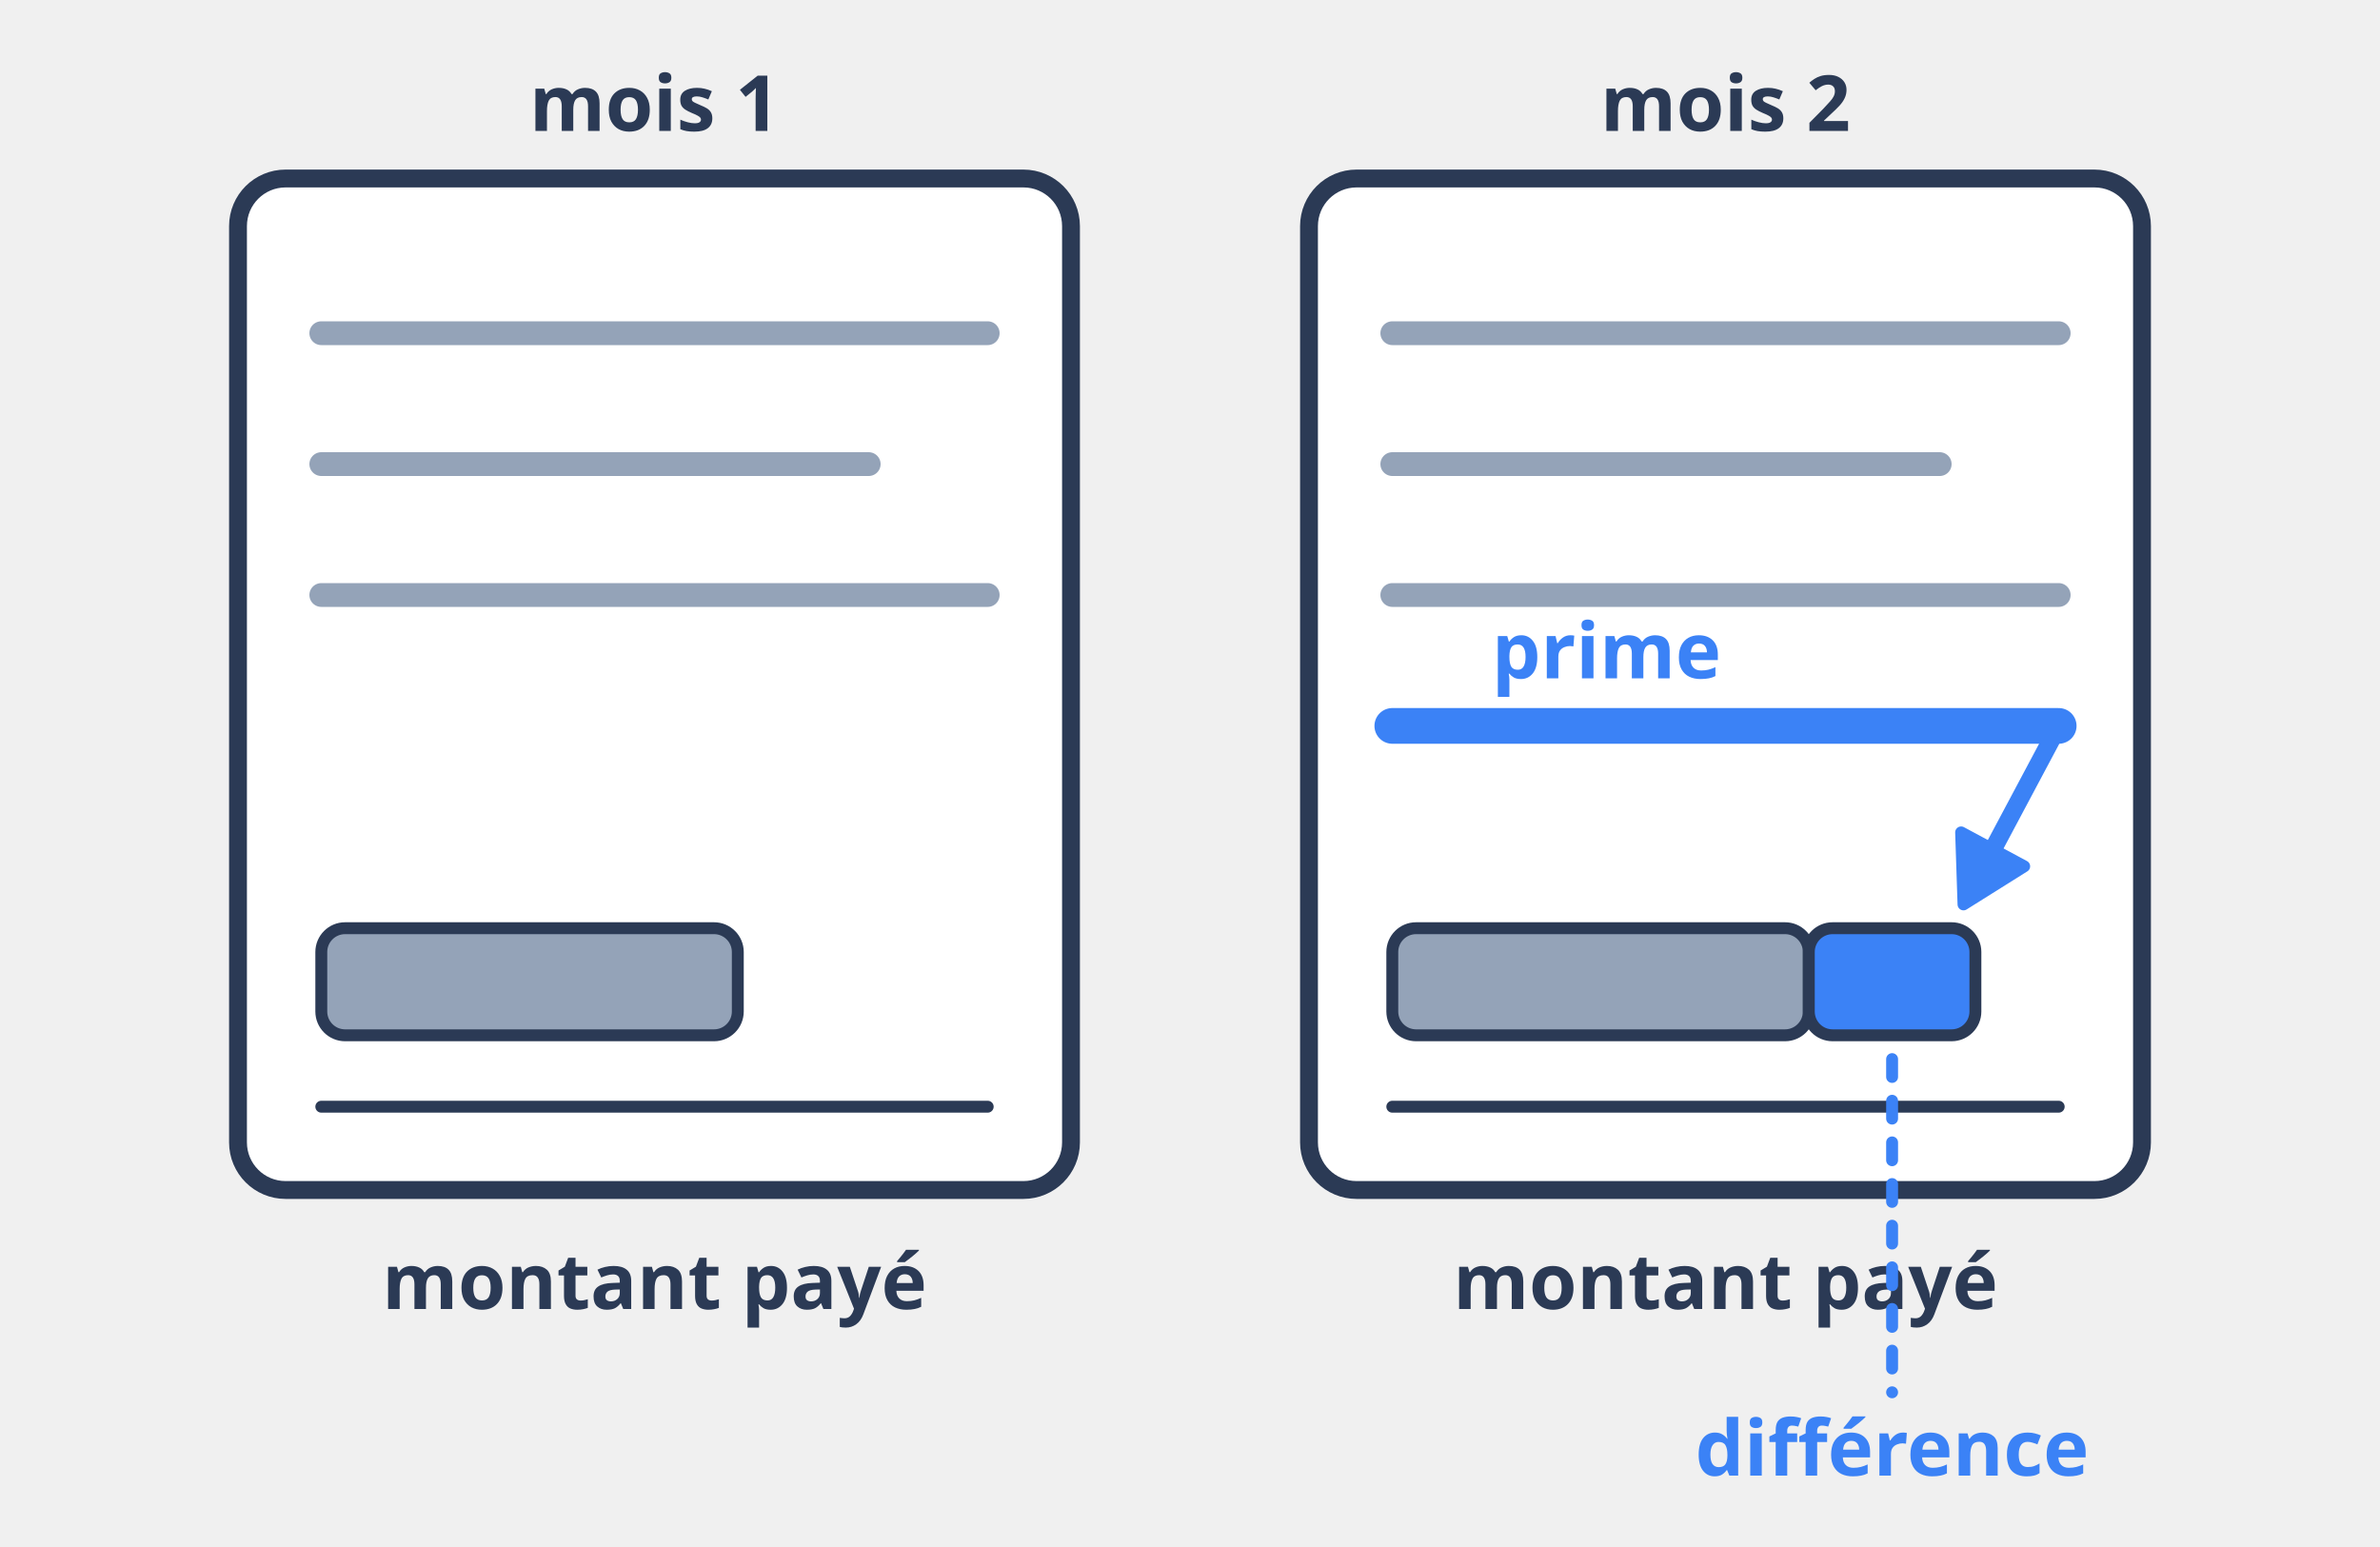
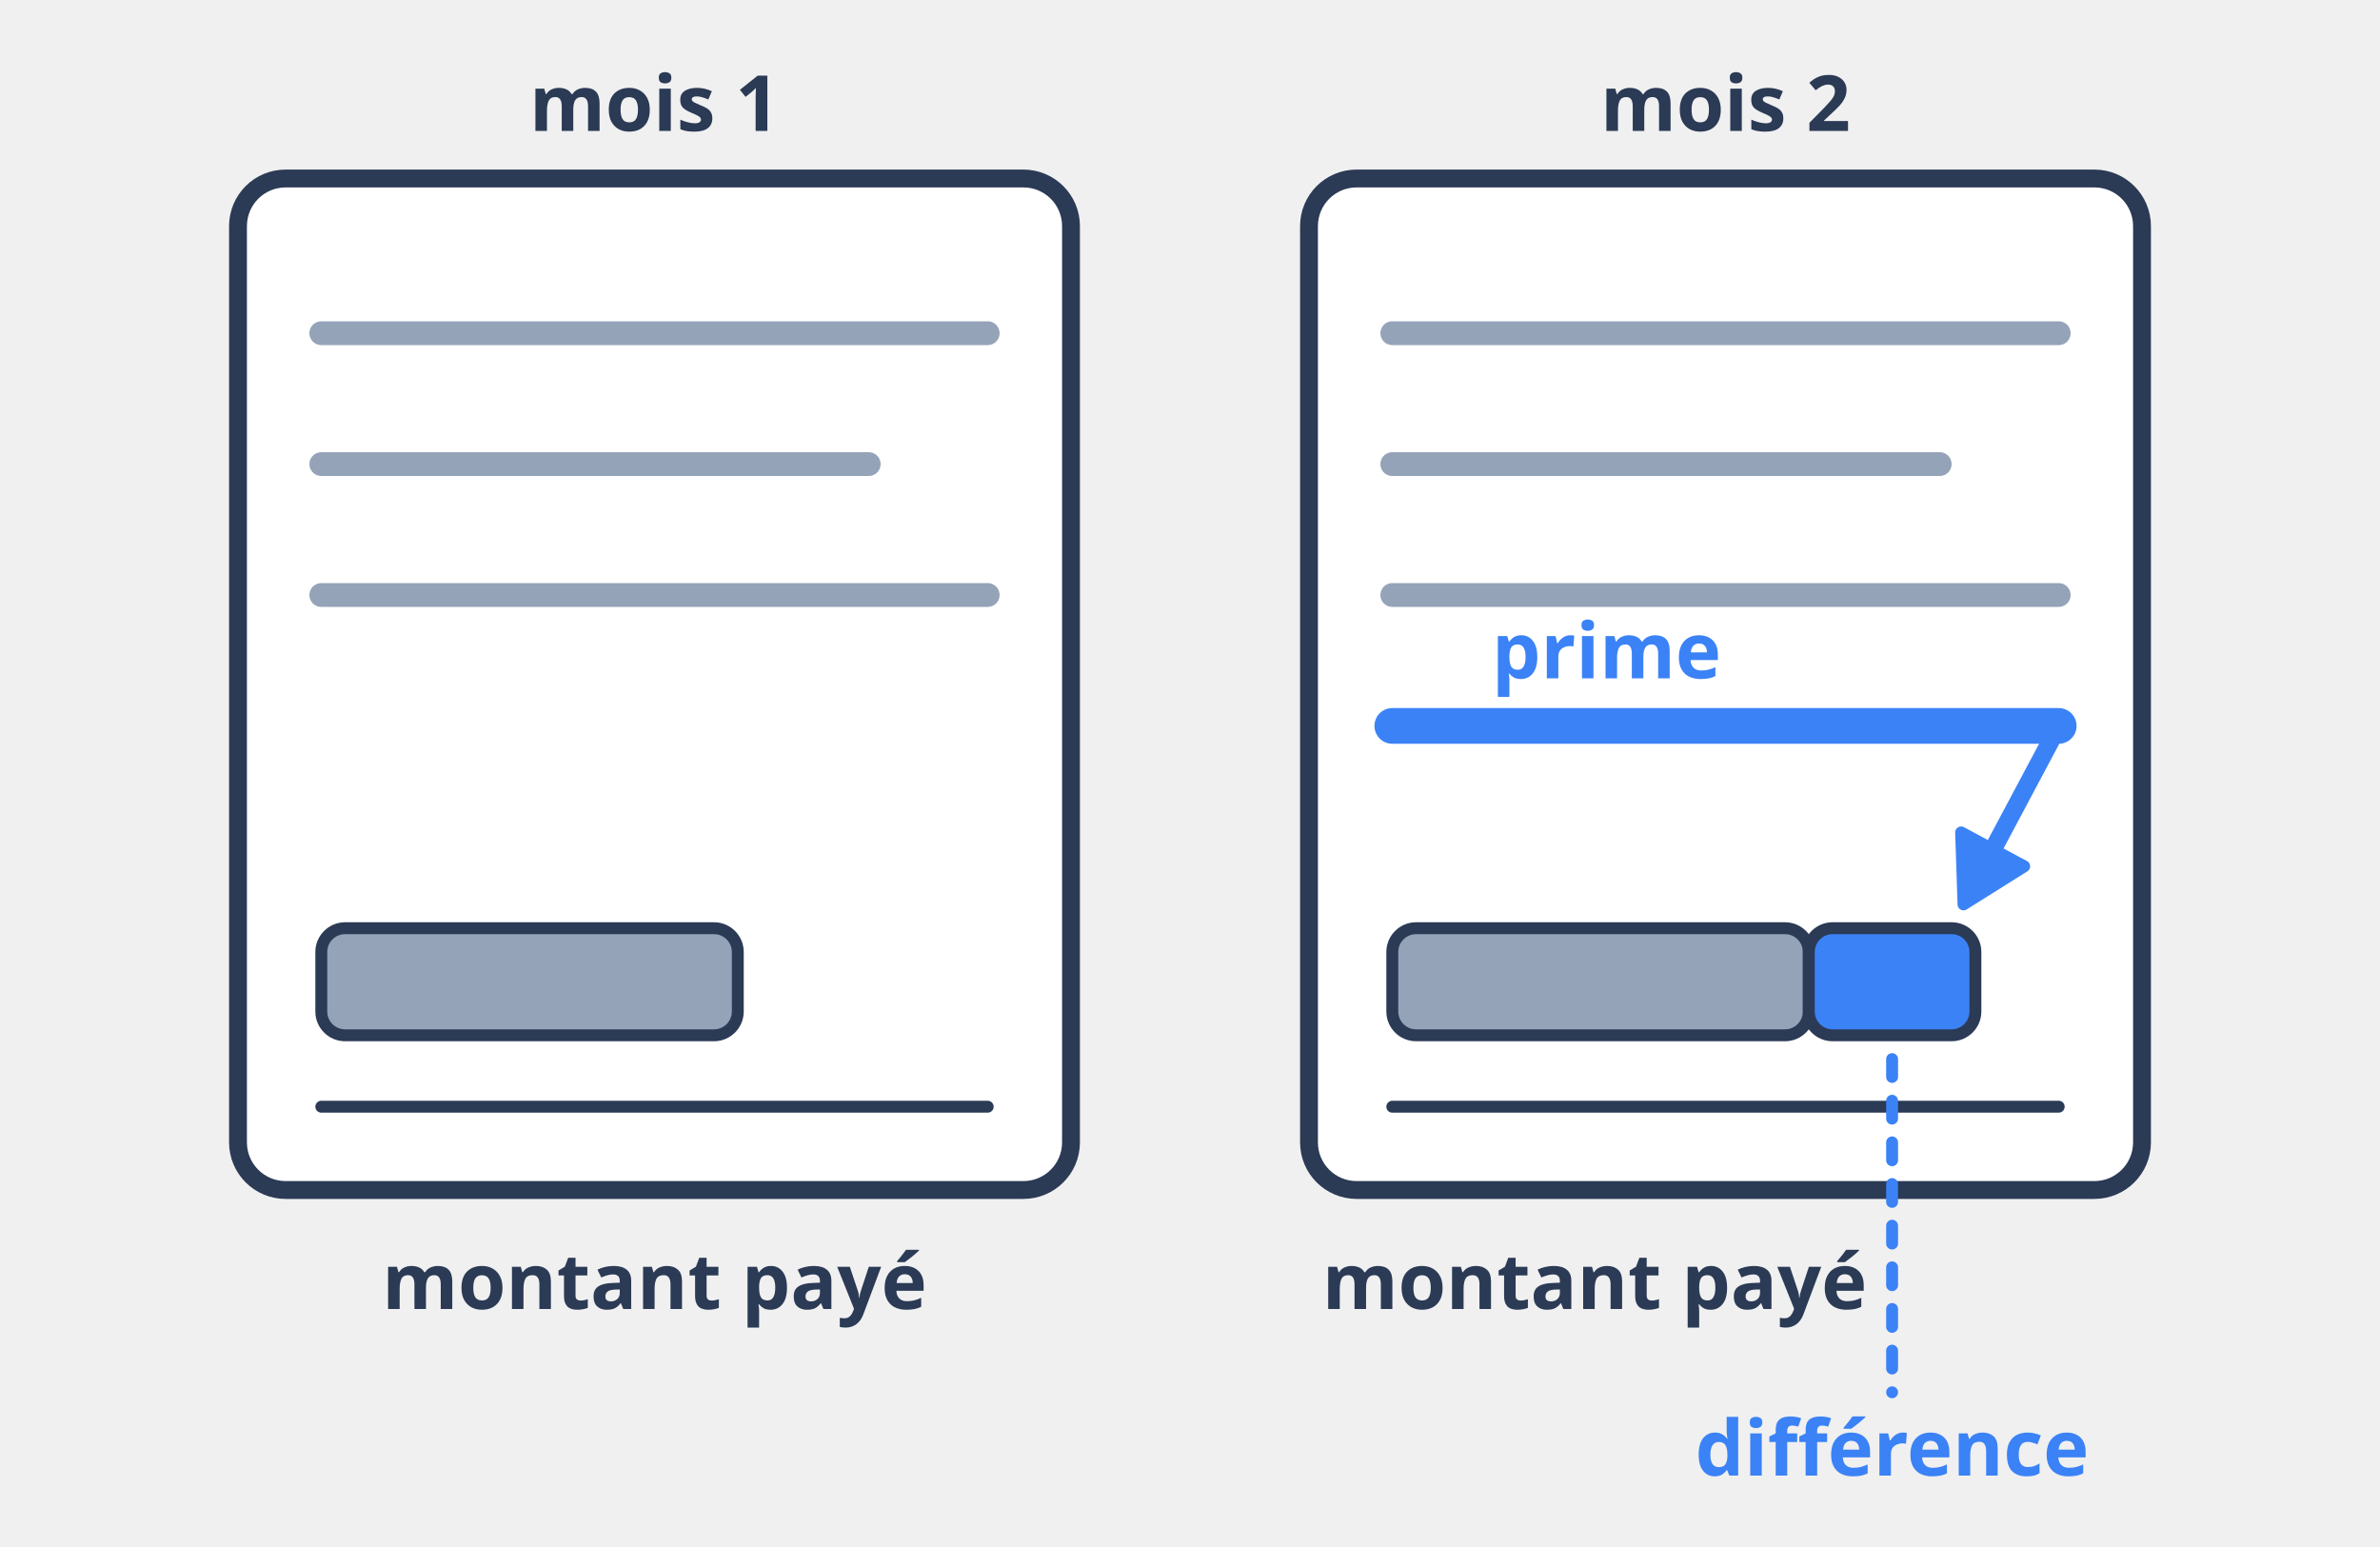
<svg xmlns="http://www.w3.org/2000/svg" viewBox="0 0 400 260" role="img">
  <style>@media (prefers-reduced-motion: reduce){*{animation:none!important}}</style>
  <g font-family="system-ui, sans-serif" font-weight="600" text-anchor="middle" stroke-linecap="round" stroke-linejoin="round">
    <rect x="40" y="30" width="140" height="170" rx="8" fill="#FFFFFF" stroke="#2B3A55" stroke-width="3" />
    <text x="110" y="22" font-size="13" fill="#2B3A55">mois 1</text>
    <path d="M54 56H166" stroke="#94A3B8" stroke-width="4" fill="none" />
    <path d="M54 78H146" stroke="#94A3B8" stroke-width="4" fill="none" />
    <path d="M54 100H166" stroke="#94A3B8" stroke-width="4" fill="none" />
    <path d="M54 186H166" stroke="#2B3A55" stroke-width="2" fill="none" />
    <rect x="220" y="30" width="140" height="170" rx="8" fill="#FFFFFF" stroke="#2B3A55" stroke-width="3" />
    <text x="290" y="22" font-size="13" fill="#2B3A55">mois 2</text>
    <path d="M234 56H346" stroke="#94A3B8" stroke-width="4" fill="none" />
    <path d="M234 78H326" stroke="#94A3B8" stroke-width="4" fill="none" />
    <path d="M234 100H346" stroke="#94A3B8" stroke-width="4" fill="none" />
    <path d="M234 186H346" stroke="#2B3A55" stroke-width="2" fill="none" />
    <path d="M234 122H346" stroke="#3B82F6" stroke-width="6" fill="none" />
    <text x="270" y="114" font-size="13" fill="#3B82F6">prime</text>
    <rect x="54" y="156" width="70" height="18" rx="4" fill="#94A3B8" stroke="#2B3A55" stroke-width="2" />
    <rect x="234" y="156" width="70" height="18" rx="4" fill="#94A3B8" stroke="#2B3A55" stroke-width="2" />
    <rect x="304" y="156" width="28" height="18" rx="4" fill="#3B82F6" stroke="#2B3A55" stroke-width="2" />
    <g>
      <line x1="346" y1="122" x2="334.5" y2="143.6" stroke="#3B82F6" stroke-width="3" />
      <polygon points="330.0,152.0 329.6,139.9 340.2,145.6" fill="#3B82F6" stroke="#3B82F6" stroke-width="2" />
    </g>
    <text x="110" y="220" font-size="13" fill="#2B3A55">montant payé</text>
-     <text x="290" y="220" font-size="13" fill="#2B3A55">montant payé</text>
+     <text x="268" y="220" font-size="13" fill="#2B3A55">montant payé</text>
    <text x="318" y="248" font-size="13" fill="#3B82F6">différence</text>
    <path d="M318 178V234" stroke="#3B82F6" stroke-width="2" fill="none" stroke-dasharray="3 4" />
  </g>
</svg>
